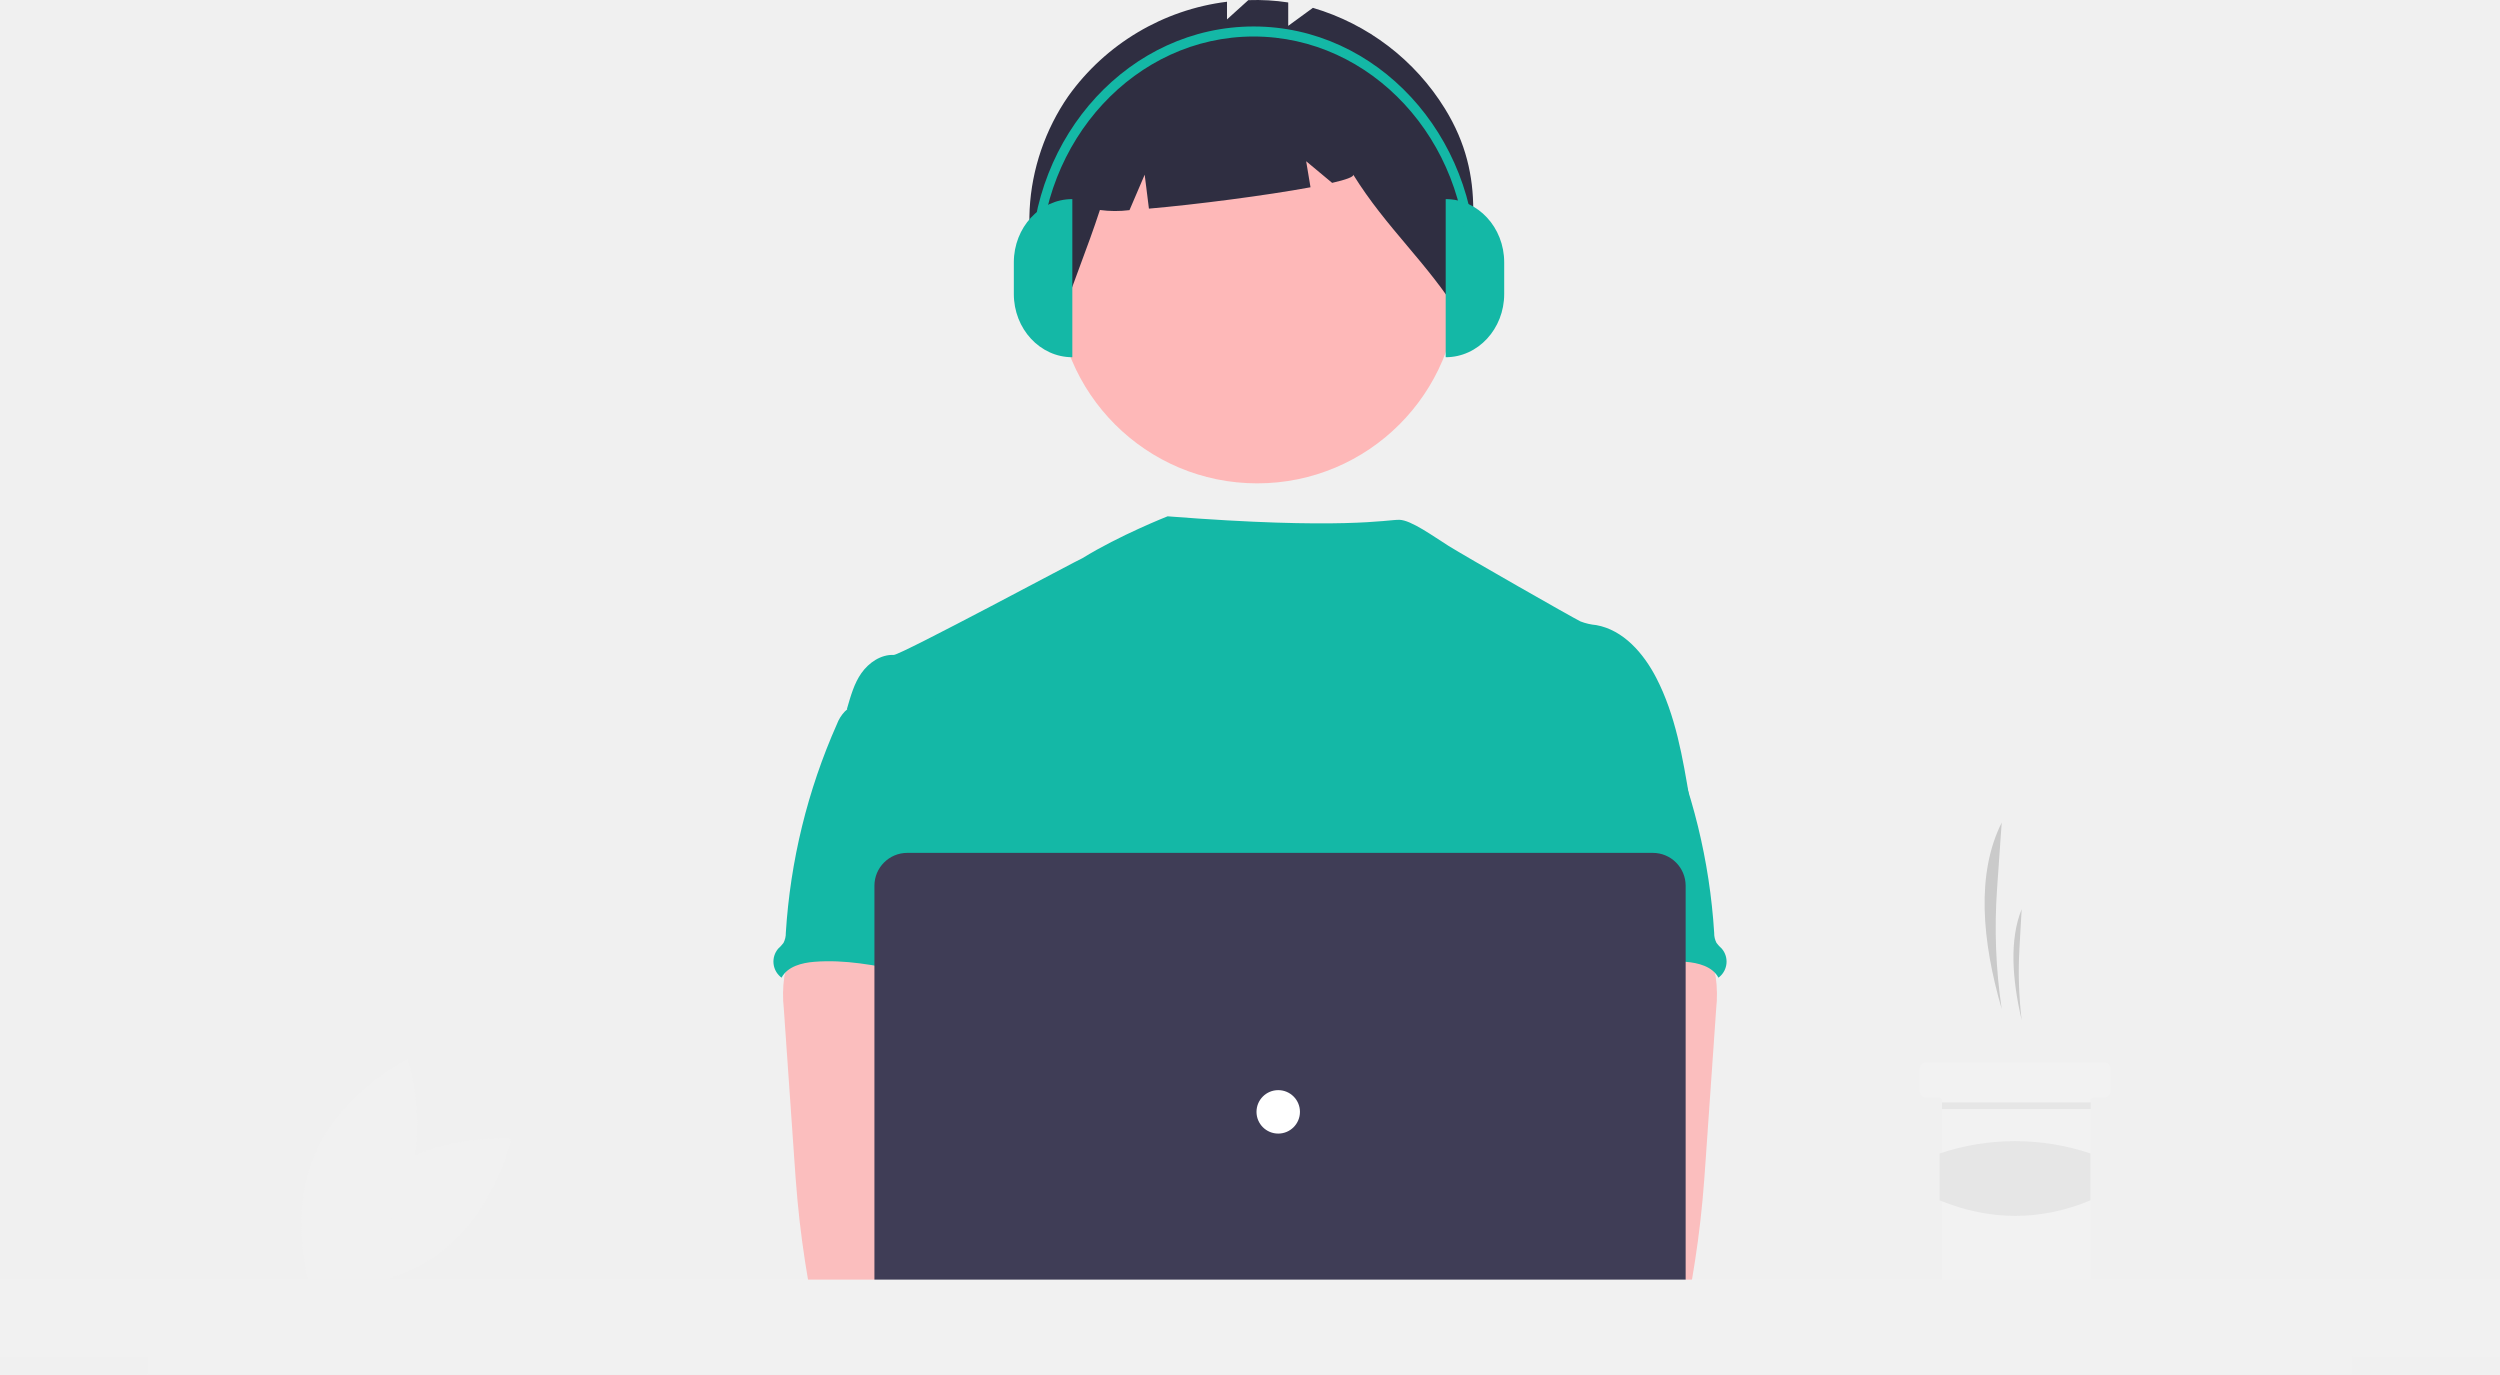
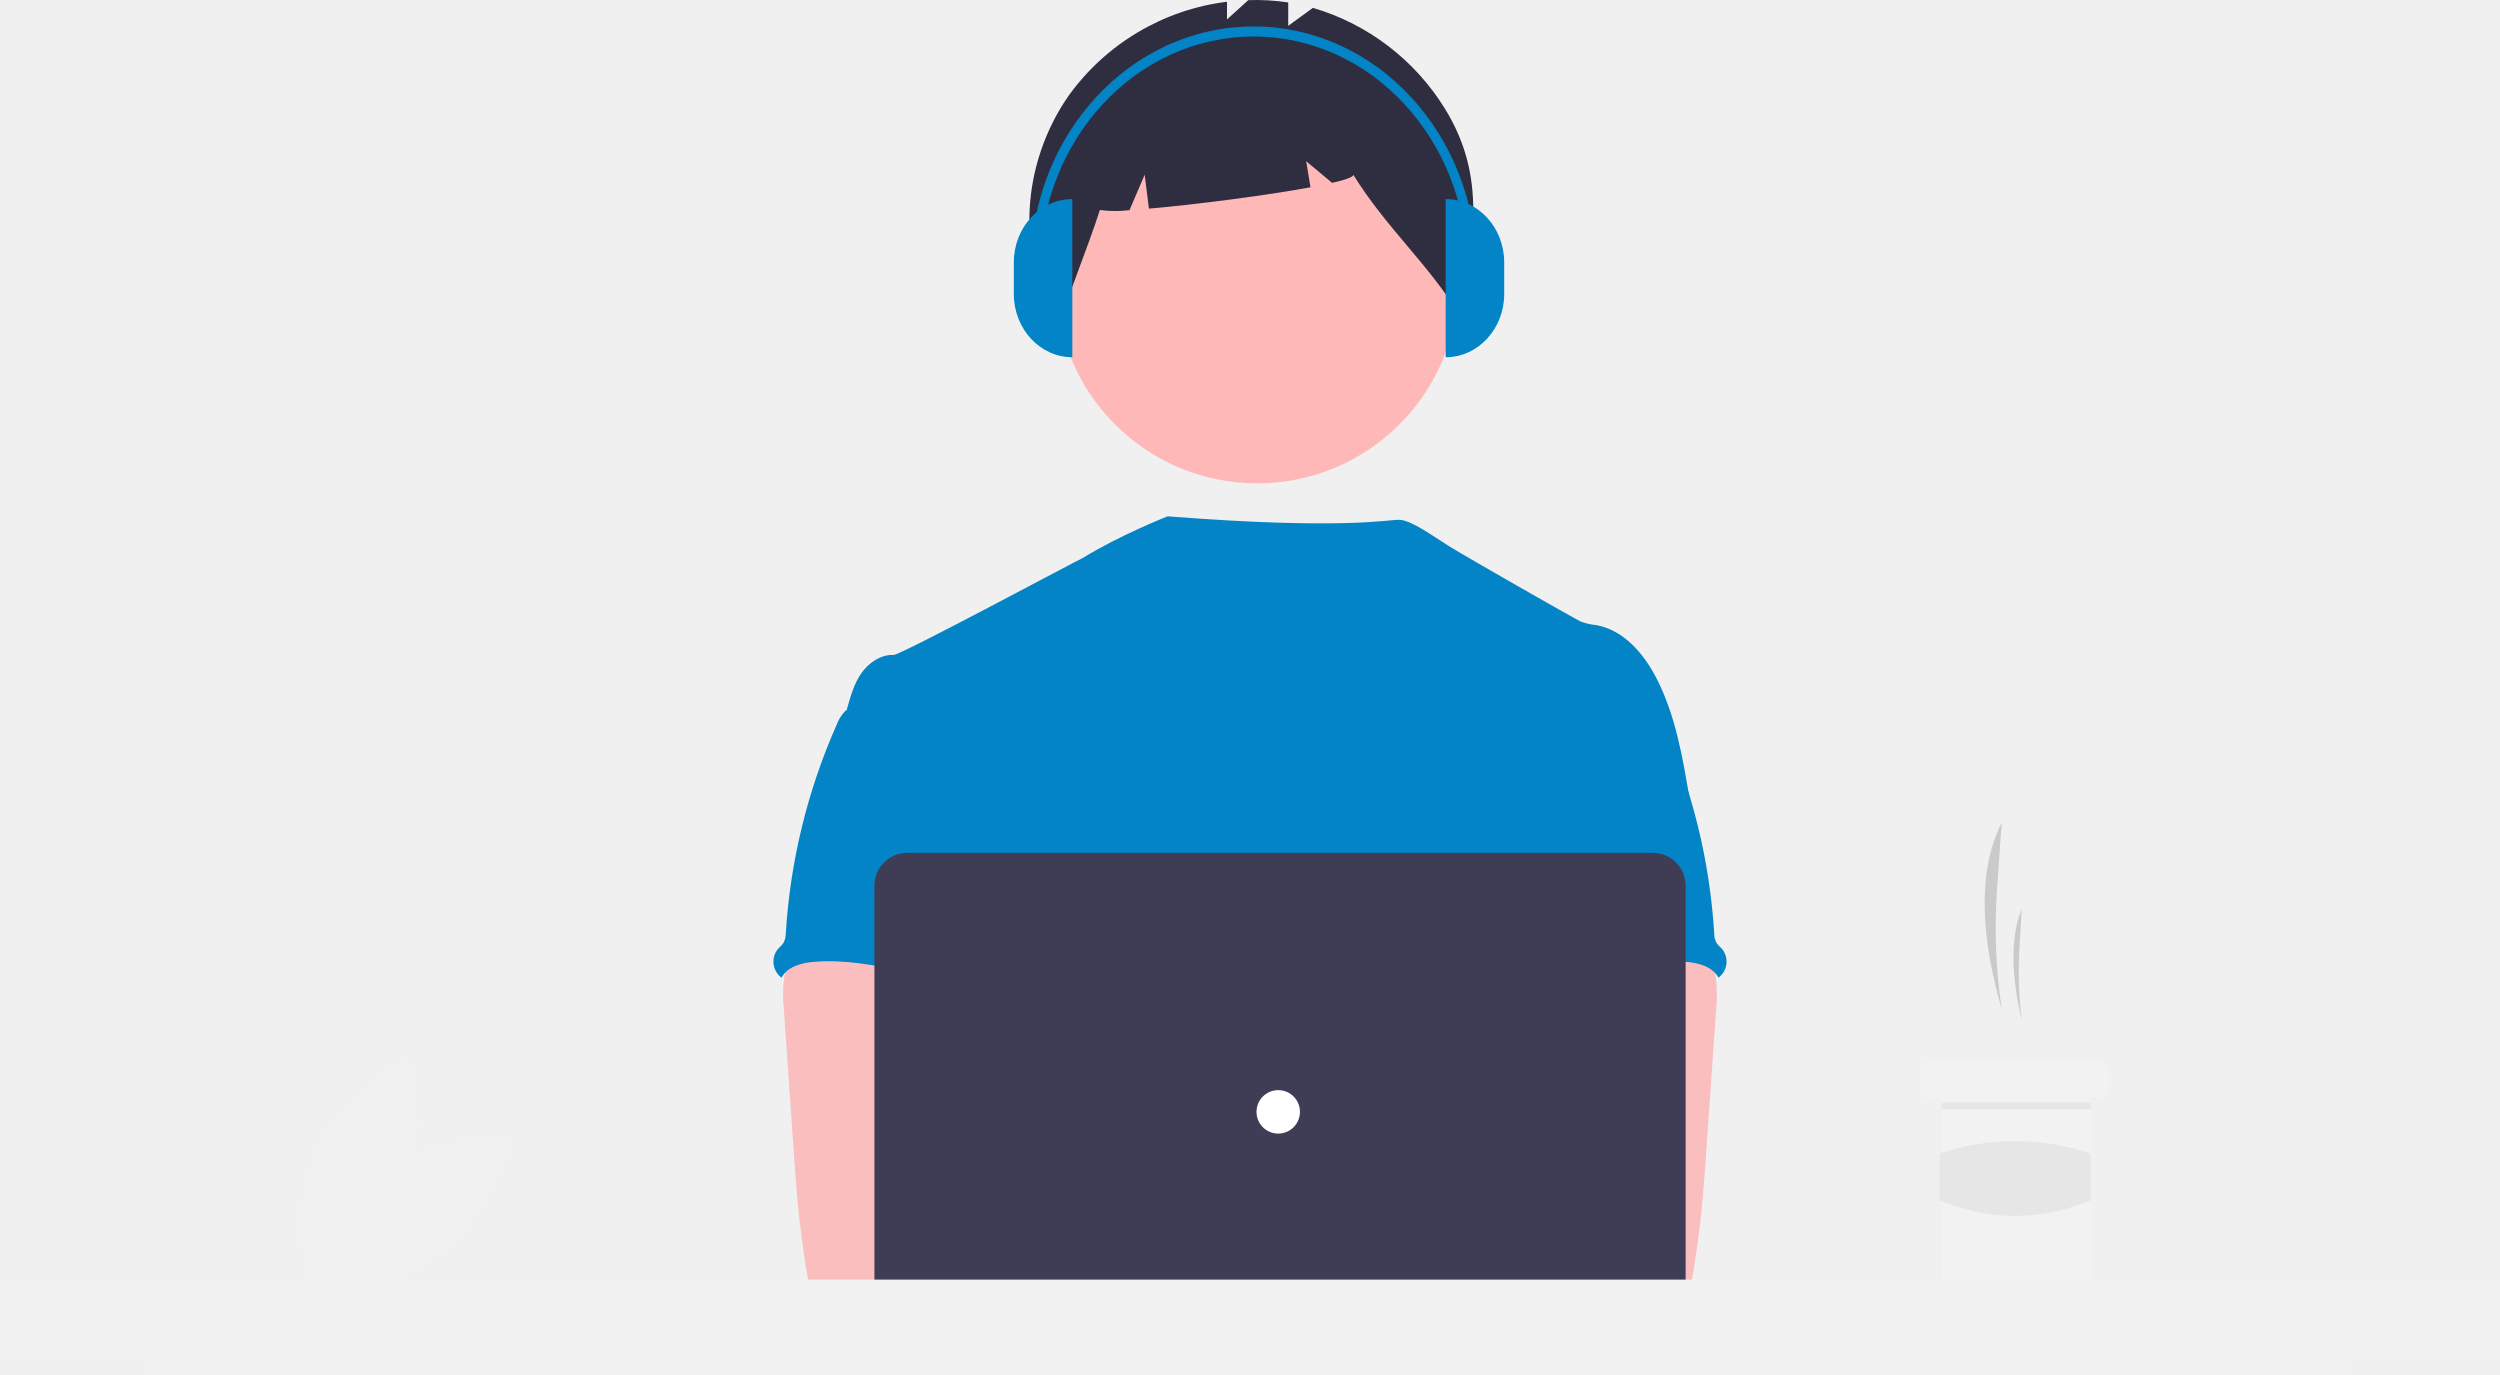
<svg xmlns="http://www.w3.org/2000/svg" id="a57f6051-90d9-4b0f-831b-7c7398482616" data-name="Layer 1" width="878.63" height="483" viewBox="0 0 878.63 483">
  <path d="M294.716,621.203c-19.511,14.544-25.04,40.135-25.04,40.135s26.104,2.009,45.615-12.535,25.04-40.135,25.04-40.135S314.227,606.659,294.716,621.203Z" transform="translate(-160.6848 -208.5)" fill="#f1f1f1" />
  <path d="M302.844,628.032c-9.377,22.456-32.862,34.028-32.862,34.028s-8.281-24.837,1.096-47.293,32.862-34.028,32.862-34.028S312.221,605.576,302.844,628.032Z" transform="translate(-160.6848 -208.5)" fill="#f1f1f1" />
  <path d="M864.187,563.114h0a194.657,194.657,0,0,1-1.633-42.195l1.633-23.307h0c-9,17.908-6.966,41.479,0,65.502Z" transform="translate(-160.6848 -208.5)" fill="#cacaca" />
  <path d="M871.205,567.013h0a143.091,143.091,0,0,1-.786-25.116l.786-13.873h0C866.875,538.683,867.854,552.713,871.205,567.013Z" transform="translate(-160.6848 -208.5)" fill="#cacaca" />
  <path d="M902.401,584.17v7.798a2.352,2.352,0,0,1-2.339,2.339h-3.899a.777.777,0,0,0-.78.78v63.943a2.351,2.351,0,0,1-2.339,2.339H845.476a2.341,2.341,0,0,1-2.339-2.339V595.087a.782.782,0,0,0-.78-.78H837.678a2.341,2.341,0,0,1-2.339-2.339v-7.798a2.336,2.336,0,0,1,2.339-2.339h62.383A2.346,2.346,0,0,1,902.401,584.17Z" transform="translate(-160.6848 -208.5)" fill="#f2f2f2" />
  <rect x="682.522" y="387.445" width="52.246" height="2.339" fill="#e6e6e6" />
  <path d="M895.383,630.369c-17.483,7.235-35.156,7.315-53.026,0v-16.481a83.274,83.274,0,0,1,53.026,0Z" transform="translate(-160.6848 -208.5)" fill="#e6e6e6" />
  <circle id="fff0188c-9915-4c0d-8339-9317a77083e8" data-name="Ellipse 276" cx="441.853" cy="99.211" r="70.666" fill="#feb8b8" />
  <path id="ac220ed6-7c3f-4d1e-8d82-3295770c496a" data-name="Path 1461" d="M668.54,246.746a81.614,81.614,0,0,0-46.43-35.492l-8.675,6.331v-8.22a75.123,75.123,0,0,0-14.032-.817l-7.485,6.772V209.11a80.834,80.834,0,0,0-55.763,33.169c-16.254,23.432-18.998,56.032-3.011,79.652,4.388-13.487,9.715-26.142,14.104-39.628a39.916,39.916,0,0,0,10.399.05l5.339-12.459,1.492,11.931c16.55-1.441,41.096-4.607,56.785-7.508l-1.526-9.154,9.128,7.606c4.806-1.106,7.66-2.11,7.425-2.877,11.668,18.811,25.948,30.826,37.616,49.637C678.337,293.006,683.437,270.951,668.54,246.746Z" transform="translate(-160.6848 -208.5)" fill="#2f2e41" />
-   <path d="M754.52,489.43c-2.43-14.619-4.936-29.519-11.731-42.689-4.466-8.626-11.554-16.847-21.11-18.552a20.422,20.422,0,0,1-5.497-1.272c-2.8-1.349-40.425-22.827-46.405-26.568-5.135-3.212-13.24-9.158-17.327-9.158-4.112-.09-19.878,3.579-81.414-1.231,0,0-16.905,6.663-29.985,14.743-.198-.131-63.869,34.06-66.261,33.97-4.53-.191-8.741,2.71-11.338,6.362-2.596,3.652-3.814,8.174-5.089,12.546,13.907,30.97,26.631,61.98,40.539,92.95a7.931,7.931,0,0,1,1.006,3.815,9.31,9.31,0,0,1-1.73,3.815c-6.82,10.956-6.603,24.736-5.858,37.613.746,12.877,1.668,26.478-4.087,38.02-1.565,3.169-3.601,6.069-5.089,9.238-3.486,7.177-4.746,30.131-2.71,37.842l255.121,7.309C730.067,673.102,754.52,489.43,754.52,489.43Z" transform="translate(-160.6848 -208.5)" fill="#14b8a6" />
+   <path d="M754.52,489.43c-2.43-14.619-4.936-29.519-11.731-42.689-4.466-8.626-11.554-16.847-21.11-18.552a20.422,20.422,0,0,1-5.497-1.272c-2.8-1.349-40.425-22.827-46.405-26.568-5.135-3.212-13.24-9.158-17.327-9.158-4.112-.09-19.878,3.579-81.414-1.231,0,0-16.905,6.663-29.985,14.743-.198-.131-63.869,34.06-66.261,33.97-4.53-.191-8.741,2.71-11.338,6.362-2.596,3.652-3.814,8.174-5.089,12.546,13.907,30.97,26.631,61.98,40.539,92.95a7.931,7.931,0,0,1,1.006,3.815,9.31,9.31,0,0,1-1.73,3.815c-6.82,10.956-6.603,24.736-5.858,37.613.746,12.877,1.668,26.478-4.087,38.02-1.565,3.169-3.601,6.069-5.089,9.238-3.486,7.177-4.746,30.131-2.71,37.842l255.121,7.309C730.067,673.102,754.52,489.43,754.52,489.43Z" transform="translate(-160.6848 -208.5)" fill="#0284c7" />
  <path id="bb46eb08-8e3e-4ac5-913b-26d221d967b9" data-name="Path 1421" d="M436.31,551.903a45.043,45.043,0,0,0-.153,11.109l3.657,52.513c.343,4.949.681,9.887,1.146,14.824.877,9.581,2.188,19.086,3.815,28.578a5.09,5.09,0,0,0,5.216,4.949c16.096,3.406,32.726,3.27,49.153,2.342,25.067-1.399,89.198-4.046,93.116-9.136s1.635-13.322-3.474-17.438-89.739-14.149-89.739-14.149c.827-6.553,3.321-12.724,5.688-18.946,4.25-11.035,8.22-22.432,8.297-34.253s-4.377-24.25-14.061-31.022c-7.966-5.56-18.221-6.591-27.928-6.362-7.062.203-19.265-1.489-25.716,1.272C440.223,538.431,437.264,546.905,436.31,551.903Z" transform="translate(-160.6848 -208.5)" fill="#fbbebe" />
-   <path id="efe93a1e-ccdd-49fd-af5f-e26394aa0937" data-name="Path 1430" d="M457.627,458.523a13.17,13.17,0,0,0-2.824,4.518A213.588,213.588,0,0,0,436.862,536.356a7.329,7.329,0,0,1-.827,3.55,15.535,15.535,0,0,1-1.87,2.023,7.024,7.024,0,0,0,.84,9.898q.173.146.356.281c2.099-3.951,7.125-5.242,11.592-5.586,21.389-1.692,42.282,8.259,63.734,7.508-1.514-5.23-3.691-10.256-4.925-15.548-5.459-23.502,8.156-49.089-.191-71.726-1.667-4.53-4.453-8.983-8.843-10.968a23.555,23.555,0,0,0-5.662-1.499c-5.421-.98-16.212-5.166-21.453-3.486-1.935.624-2.697,2.443-4.301,3.542C462.877,455.902,459.646,456.474,457.627,458.523Z" transform="translate(-160.6848 -208.5)" fill="#14b8a6" />
+   <path id="efe93a1e-ccdd-49fd-af5f-e26394aa0937" data-name="Path 1430" d="M457.627,458.523a13.17,13.17,0,0,0-2.824,4.518A213.588,213.588,0,0,0,436.862,536.356a7.329,7.329,0,0,1-.827,3.55,15.535,15.535,0,0,1-1.87,2.023,7.024,7.024,0,0,0,.84,9.898q.173.146.356.281c2.099-3.951,7.125-5.242,11.592-5.586,21.389-1.692,42.282,8.259,63.734,7.508-1.514-5.23-3.691-10.256-4.925-15.548-5.459-23.502,8.156-49.089-.191-71.726-1.667-4.53-4.453-8.983-8.843-10.968a23.555,23.555,0,0,0-5.662-1.499c-5.421-.98-16.212-5.166-21.453-3.486-1.935.624-2.697,2.443-4.301,3.542C462.877,455.902,459.646,456.474,457.627,458.523Z" transform="translate(-160.6848 -208.5)" fill="#0284c7" />
  <path id="a38c3c09-000b-42b7-8619-0229d8aff5e9" data-name="Path 1421" d="M754.672,536.183c-6.451-2.762-18.653-1.069-25.716-1.272-9.707-.229-19.962.802-27.928,6.362-9.684,6.772-14.137,19.201-14.061,31.022s4.046,23.218,8.297,34.253c2.366,6.222,4.861,12.393,5.688,18.946,0,0-84.63,10.034-89.739,14.149s-7.392,12.348-3.474,17.438,126.173,10.2,142.269,6.794a5.09,5.09,0,0,0,5.216-4.949c1.627-9.491,2.937-18.996,3.815-28.578.465-4.937.802-9.874,1.146-14.824l3.657-52.513a45.043,45.043,0,0,0-.153-11.109C762.736,546.905,759.777,538.431,754.672,536.183Z" transform="translate(-160.6848 -208.5)" fill="#fbbebe" />
-   <path id="bd3879bf-5d05-49be-b690-c4d97e29a2ab" data-name="Path 1430" d="M734.687,454.346c-1.603-1.099-2.366-2.918-4.301-3.542-5.241-1.68-16.032,2.507-21.453,3.486a23.555,23.555,0,0,0-5.662,1.499c-4.389,1.985-7.175,6.438-8.843,10.968-8.347,22.637,5.268,48.224-.191,71.726-1.234,5.293-3.411,10.318-4.925,15.548,21.453.751,42.346-9.2,63.734-7.508,4.467.343,9.493,1.635,11.592,5.586q.183-.135.356-.281a7.024,7.024,0,0,0,.84-9.898,15.535,15.535,0,0,1-1.87-2.023,7.329,7.329,0,0,1-.827-3.55,213.588,213.588,0,0,0-17.941-73.316,13.17,13.17,0,0,0-2.824-4.518C740.354,456.474,737.123,455.902,734.687,454.346Z" transform="translate(-160.6848 -208.5)" fill="#14b8a6" />
+   <path id="bd3879bf-5d05-49be-b690-c4d97e29a2ab" data-name="Path 1430" d="M734.687,454.346c-1.603-1.099-2.366-2.918-4.301-3.542-5.241-1.68-16.032,2.507-21.453,3.486a23.555,23.555,0,0,0-5.662,1.499c-4.389,1.985-7.175,6.438-8.843,10.968-8.347,22.637,5.268,48.224-.191,71.726-1.234,5.293-3.411,10.318-4.925,15.548,21.453.751,42.346-9.2,63.734-7.508,4.467.343,9.493,1.635,11.592,5.586q.183-.135.356-.281a7.024,7.024,0,0,0,.84-9.898,15.535,15.535,0,0,1-1.87-2.023,7.329,7.329,0,0,1-.827-3.55,213.588,213.588,0,0,0-17.941-73.316,13.17,13.17,0,0,0-2.824-4.518C740.354,456.474,737.123,455.902,734.687,454.346Z" transform="translate(-160.6848 -208.5)" fill="#0284c7" />
  <circle cx="420.924" cy="438.81" r="19.073" fill="#fbbebe" />
  <circle cx="463.156" cy="438.81" r="19.073" fill="#fbbebe" />
  <path d="M741.572,690.288H479.542a11.552,11.552,0,0,1-11.539-11.539V519.783a11.552,11.552,0,0,1,11.539-11.539H741.572a11.552,11.552,0,0,1,11.539,11.539V678.75A11.552,11.552,0,0,1,741.572,690.288Z" transform="translate(-160.6848 -208.5)" fill="#3f3d56" />
  <circle id="bf1cdf42-3b4f-4239-91c9-f6802a29e918" data-name="Ellipse 263" cx="449.236" cy="390.766" r="7.635" fill="#fff" />
  <polygon points="878.63 449.724 0 449.724 0 476.724 51.97 476.724 51.97 483 826.68 483 826.68 476.724 878.63 476.724 878.63 449.724" fill="#f1f1f1" />
-   <path d="M537.556,334.049h0c-11.355,0-20.559-9.952-20.559-22.229h0V300.705c0-12.277,9.205-22.229,20.559-22.229h0v55.574Z" transform="translate(-160.6848 -208.5)" fill="#14b8a6" />
-   <path d="M668.779,278.476h0c11.355,0,20.559,9.952,20.559,22.229v11.115c0,12.277-9.205,22.229-20.559,22.229h0V278.476Z" transform="translate(-160.6848 -208.5)" fill="#14b8a6" />
-   <path d="M679.553,302.452h-3.262c0-44.73-33.656-81.121-75.026-81.121-41.369,0-75.026,36.391-75.026,81.121h-3.262c0-46.675,35.12-84.648,78.288-84.648C644.433,217.804,679.553,255.777,679.553,302.452Z" transform="translate(-160.6848 -208.5)" fill="#14b8a6" />
+   <path d="M537.556,334.049h0c-11.355,0-20.559-9.952-20.559-22.229h0V300.705c0-12.277,9.205-22.229,20.559-22.229h0v55.574Z" transform="translate(-160.6848 -208.5)" fill="#0284c7" />
+   <path d="M668.779,278.476h0c11.355,0,20.559,9.952,20.559,22.229v11.115c0,12.277-9.205,22.229-20.559,22.229h0V278.476Z" transform="translate(-160.6848 -208.5)" fill="#0284c7" />
+   <path d="M679.553,302.452h-3.262c0-44.73-33.656-81.121-75.026-81.121-41.369,0-75.026,36.391-75.026,81.121h-3.262c0-46.675,35.12-84.648,78.288-84.648C644.433,217.804,679.553,255.777,679.553,302.452Z" transform="translate(-160.6848 -208.5)" fill="#0284c7" />
</svg>
